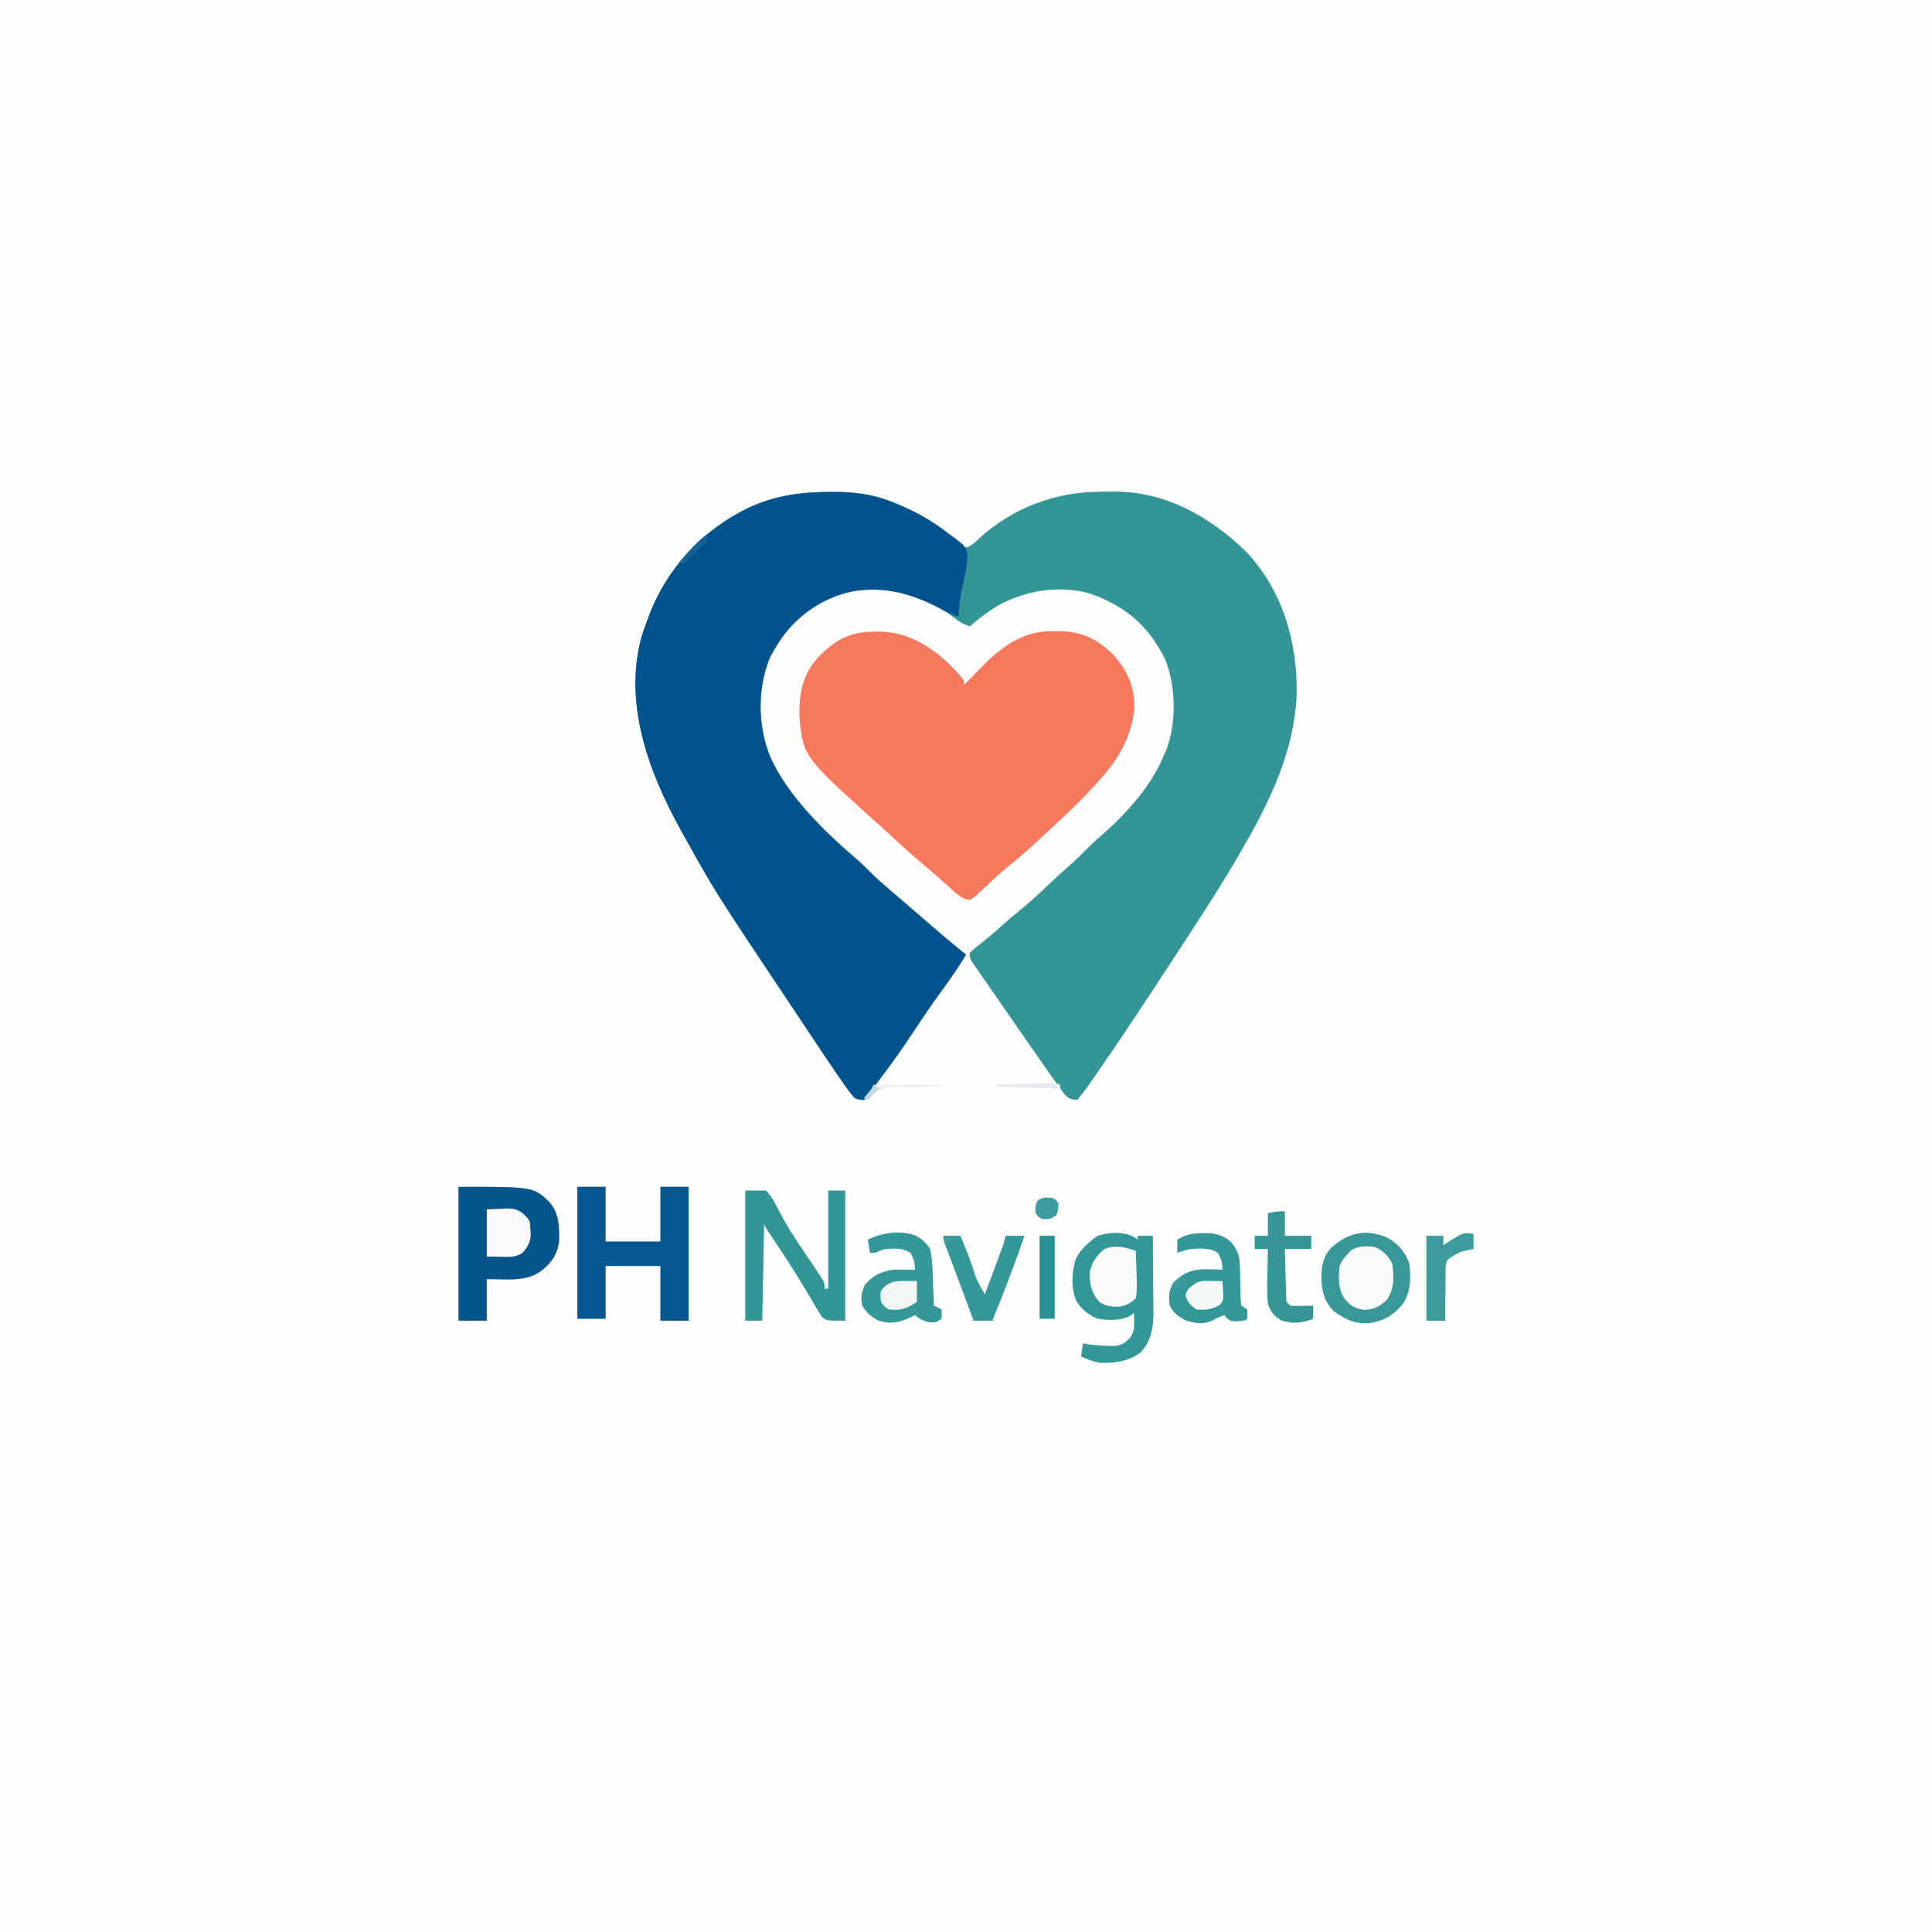
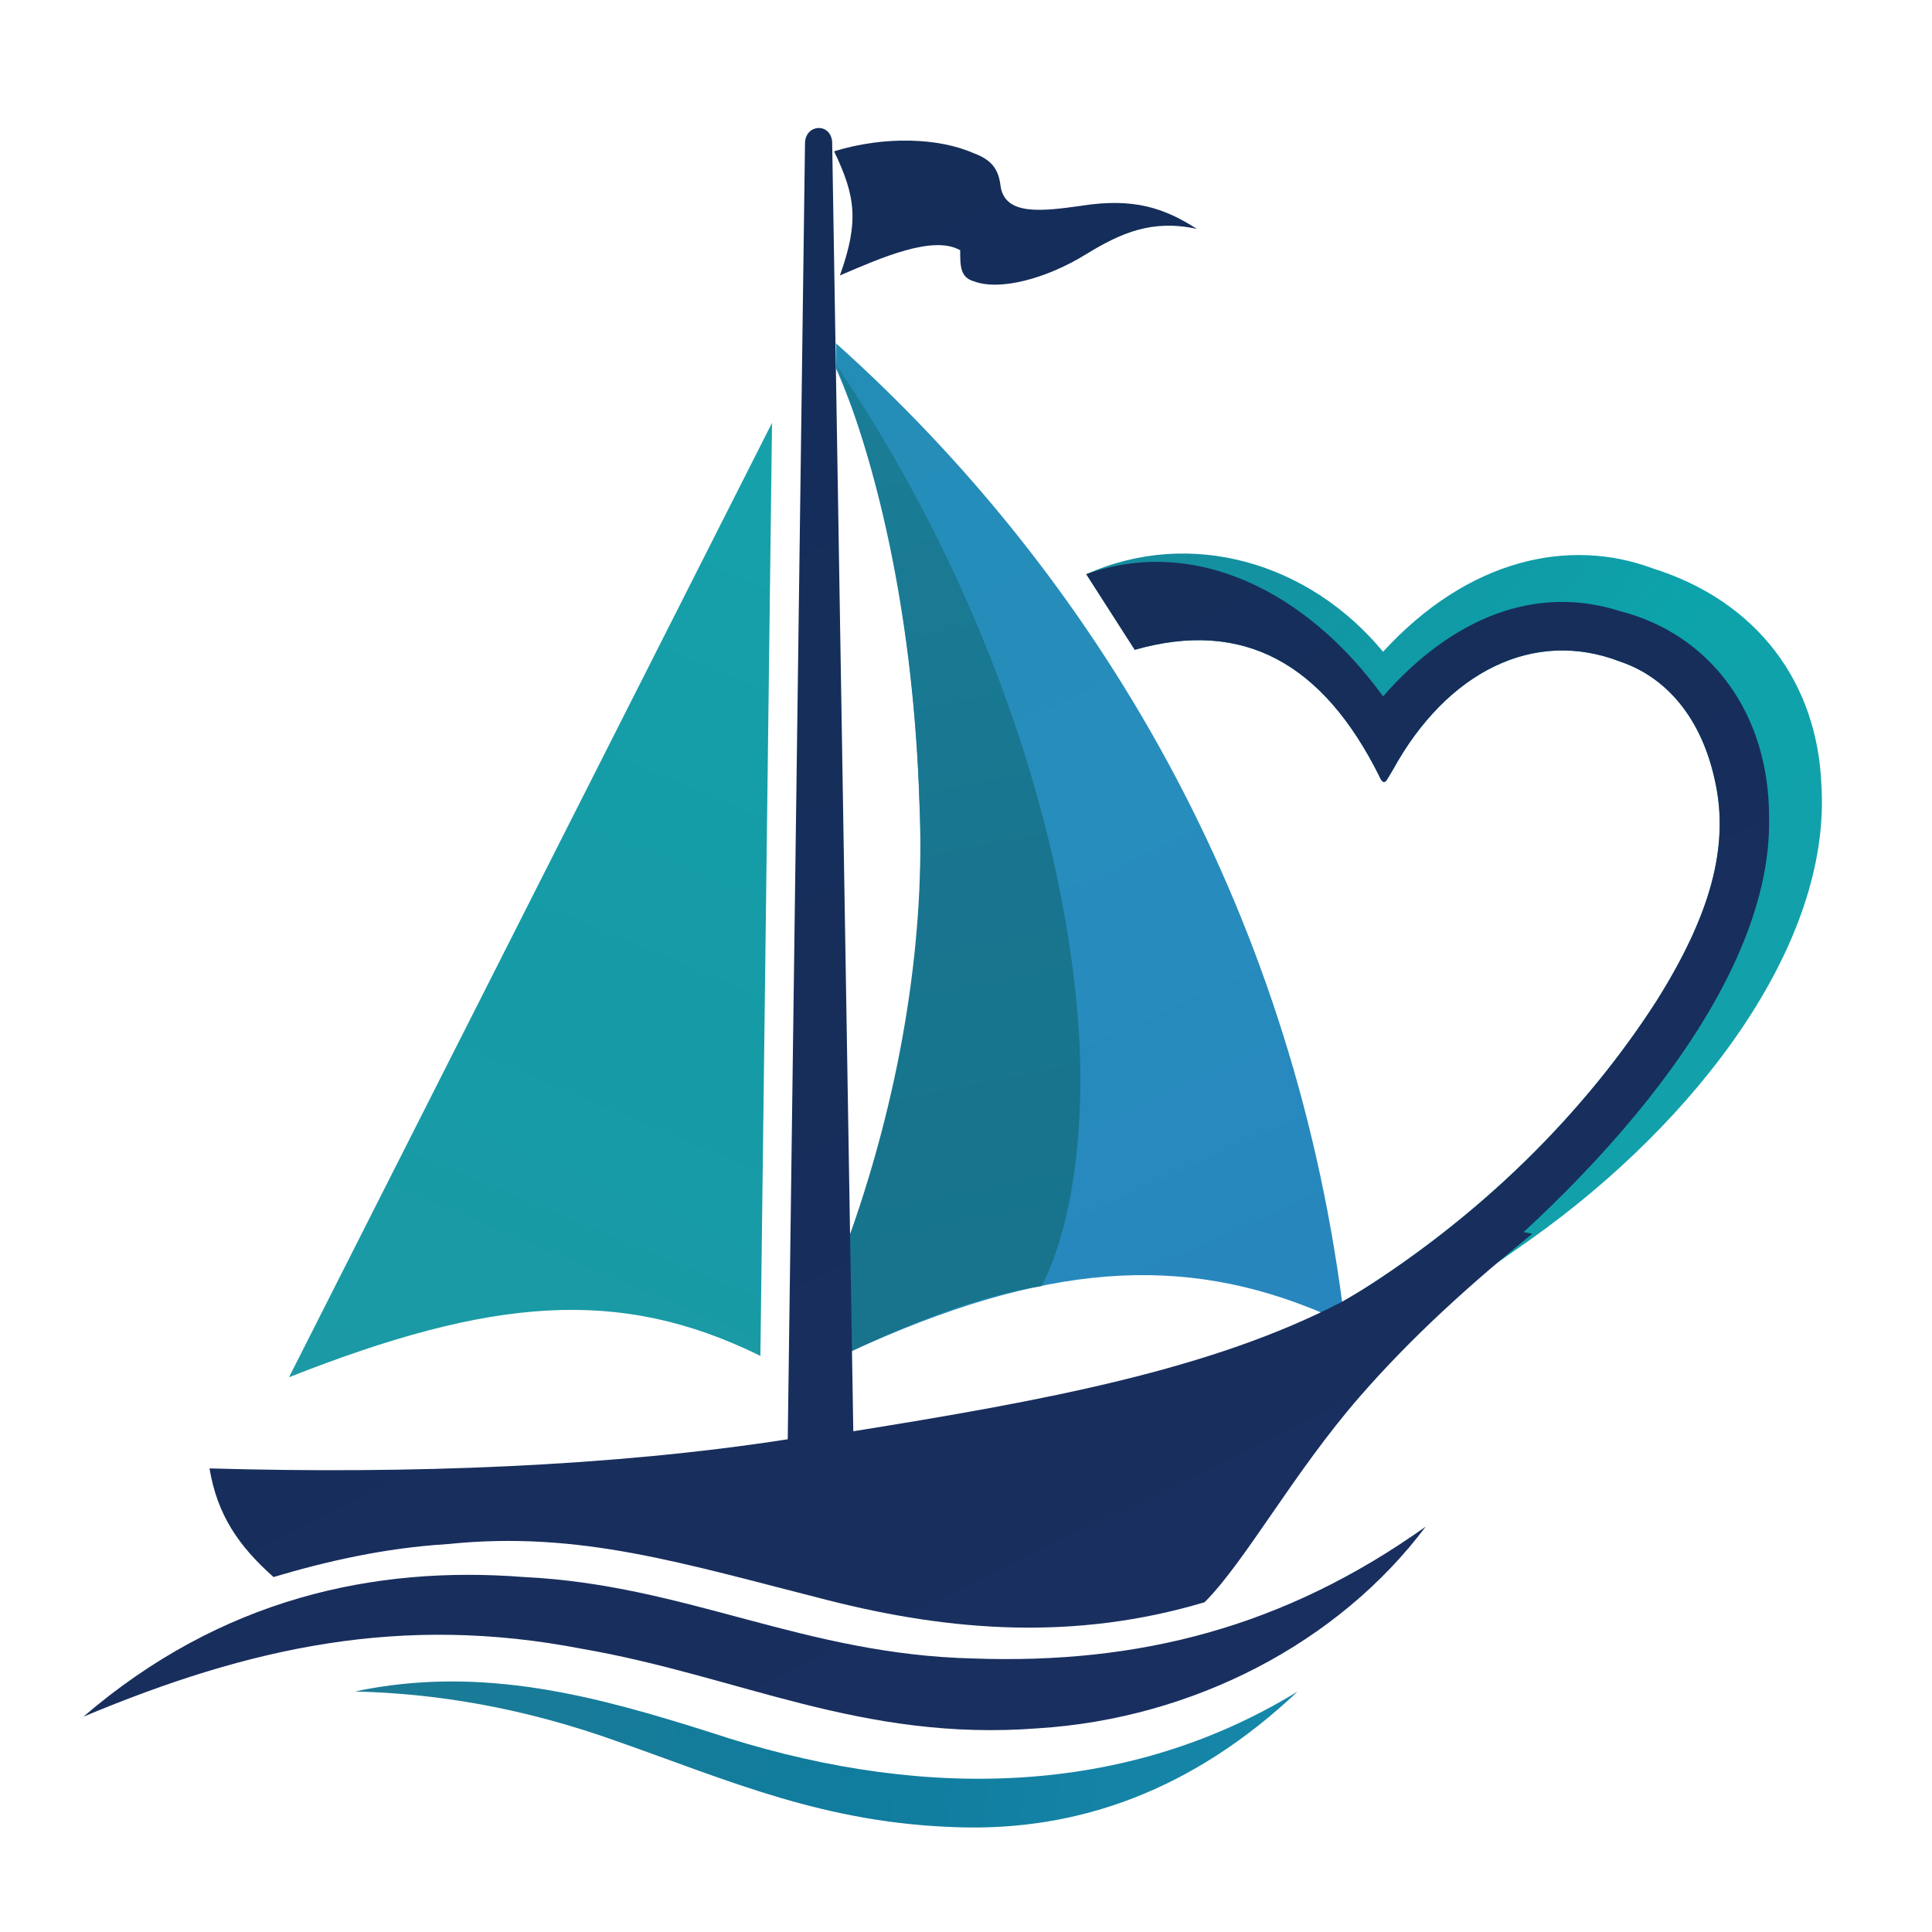
- <svg xmlns="http://www.w3.org/2000/svg" version="1.1" width="1024" height="1024">
-   <path d="M0 0 C337.92 0 675.84 0 1024 0 C1024 337.92 1024 675.84 1024 1024 C686.08 1024 348.16 1024 0 1024 C0 686.08 0 348.16 0 0 Z " fill="#FDFDFD" transform="translate(0,0)" />
-   <path d="M0 0 C1.633 -0.014 1.633 -0.014 3.298 -0.029 C13.563 0.013 23.366 1.17 32.938 5 C33.612 5.263 34.286 5.526 34.981 5.797 C48.34 11.109 59.903 17.95 70.184 28.098 C71.866 29.45 71.866 29.45 73.926 29.148 C76.372 28.056 77.786 26.703 79.688 24.812 C97.481 8.487 120.401 -0.126 144.319 -0.121 C146.538 -0.125 148.754 -0.161 150.973 -0.199 C178.517 -0.415 201.816 12.854 221.242 31.457 C240.598 51.784 248.775 79.768 248.188 107.312 C247.025 136.711 234.417 163.187 219.938 188.25 C219.519 188.982 219.1 189.713 218.668 190.467 C210.271 205.113 201.167 219.316 191.965 233.465 C191.132 234.746 191.132 234.746 190.282 236.053 C184.275 245.281 178.229 254.484 172.171 263.679 C170.305 266.511 168.442 269.345 166.578 272.18 C159.871 282.368 153.091 292.497 146.136 302.519 C144.082 305.486 142.041 308.462 140 311.438 C137.441 315.164 134.798 318.749 131.938 322.25 C128.673 321.978 127.298 321.658 125.094 319.16 C122.577 315.764 120.115 312.336 117.688 308.875 C117.175 308.147 116.663 307.419 116.135 306.668 C106.531 292.998 96.996 279.279 87.547 265.501 C84.484 261.037 81.393 256.594 78.277 252.168 C74.938 247.387 74.938 247.387 74.938 244.25 C76.992 242.305 76.992 242.305 79.812 240.125 C83.635 237.104 87.345 234.042 90.938 230.75 C94.227 227.749 97.581 224.9 101.062 222.125 C106.666 217.598 111.887 212.706 117.104 207.742 C120.384 204.624 123.693 201.566 127.113 198.602 C130.188 195.934 133.096 193.168 135.938 190.25 C138.806 187.342 141.68 184.557 144.812 181.938 C157.843 170.686 171.573 155.408 177.938 139.25 C178.52 137.954 178.52 137.954 179.113 136.633 C184.617 122.373 184.191 102.816 178.492 88.66 C169.553 70.844 157.744 60.723 139 53.938 C122.881 49.286 105.892 51.97 91.125 59.5 C85.251 62.852 80.036 66.819 74.938 71.25 C71.653 70.054 69.166 68.81 66.5 66.562 C51.655 55.171 33.472 50.115 14.938 52.25 C-0.347 54.959 -14.867 63.507 -24.137 76.059 C-25.875 78.745 -27.498 81.459 -29.062 84.25 C-29.64 85.24 -30.218 86.23 -30.812 87.25 C-37.741 103.879 -37.596 123.786 -30.828 140.434 C-21.387 161.562 -1.359 180.729 16.109 195.641 C17.967 197.276 19.704 198.985 21.438 200.75 C25.1 204.462 28.976 207.861 32.938 211.25 C33.969 212.134 35 213.018 36.031 213.902 C37.788 215.408 39.546 216.914 41.304 218.418 C45.123 221.686 48.924 224.973 52.714 228.274 C59.359 234.058 66.073 239.727 72.938 245.25 C68.92 251.882 64.58 258.188 60 264.438 C54.745 271.616 49.769 278.947 44.875 286.375 C39.313 294.809 33.557 303.007 27.391 311.008 C25.74 313.152 24.241 315.295 22.734 317.555 C20.938 320.25 20.938 320.25 18.938 322.25 C16.562 322.188 16.562 322.188 13.938 321.25 C10.545 317.39 7.705 313.114 4.812 308.875 C4.178 307.953 4.178 307.953 3.531 307.012 C-0.471 301.17 -4.39 295.271 -8.314 289.376 C-11.125 285.154 -13.943 280.936 -16.762 276.719 C-60.396 211.399 -60.396 211.399 -77.062 181.25 C-77.51 180.448 -77.957 179.645 -78.417 178.818 C-95.296 148.373 -108.72 111.771 -99 76.688 C-98.128 73.828 -97.135 71.04 -96.062 68.25 C-95.811 67.562 -95.559 66.875 -95.3 66.167 C-85.713 40.427 -66.739 20.149 -42.062 8.25 C-28.116 1.927 -15.237 0.109 0 0 Z " fill="#339596" transform="translate(439.0625,260.75)" />
-   <path d="M0 0 C1.633 -0.014 1.633 -0.014 3.298 -0.029 C13.563 0.013 23.366 1.17 32.938 5 C33.612 5.263 34.286 5.526 34.981 5.797 C45.622 10.028 54.914 15.173 63.938 22.25 C64.824 22.878 65.711 23.506 66.625 24.152 C72.507 28.646 72.507 28.646 73.598 32.707 C73.816 39.197 72.142 45.506 70.672 51.789 C69.654 56.585 69.227 61.363 68.938 66.25 C65.314 64.901 61.939 63.236 58.522 61.432 C41.973 52.784 24.717 48.711 6.438 54.312 C-9.13 59.589 -21.088 70.021 -29.062 84.25 C-29.64 85.24 -30.218 86.23 -30.812 87.25 C-37.741 103.879 -37.596 123.786 -30.828 140.434 C-21.387 161.562 -1.359 180.729 16.109 195.641 C17.967 197.276 19.704 198.985 21.438 200.75 C25.1 204.462 28.976 207.861 32.938 211.25 C33.969 212.134 35 213.018 36.031 213.902 C37.788 215.408 39.546 216.914 41.304 218.418 C45.123 221.686 48.924 224.973 52.714 228.274 C59.359 234.058 66.073 239.727 72.938 245.25 C68.92 251.882 64.58 258.188 60 264.438 C54.745 271.616 49.769 278.947 44.875 286.375 C39.313 294.809 33.557 303.007 27.391 311.008 C25.74 313.152 24.241 315.295 22.734 317.555 C20.938 320.25 20.938 320.25 18.938 322.25 C16.562 322.188 16.562 322.188 13.938 321.25 C10.545 317.39 7.705 313.114 4.812 308.875 C4.178 307.953 4.178 307.953 3.531 307.012 C-0.471 301.17 -4.39 295.271 -8.314 289.376 C-11.125 285.154 -13.943 280.936 -16.762 276.719 C-60.396 211.399 -60.396 211.399 -77.062 181.25 C-77.51 180.448 -77.957 179.645 -78.417 178.818 C-95.296 148.373 -108.72 111.771 -99 76.688 C-98.128 73.828 -97.135 71.04 -96.062 68.25 C-95.811 67.562 -95.559 66.875 -95.3 66.167 C-85.713 40.427 -66.739 20.149 -42.062 8.25 C-28.116 1.927 -15.237 0.109 0 0 Z " fill="#01538D" transform="translate(439.0625,260.75)" />
-   <path d="M0 0 C0.726 -0.012 1.451 -0.024 2.199 -0.037 C17.291 -0.077 29.523 7.307 40.129 17.441 C47.75 25.426 47.75 25.426 47.75 28.188 C50.348 25.613 52.903 23.024 55.406 20.355 C65.179 10.023 76.847 0.563 91.652 -0.246 C93.331 -0.269 95.009 -0.27 96.688 -0.25 C97.566 -0.242 98.445 -0.235 99.351 -0.227 C110.648 0.06 118.66 4.185 126.66 12.07 C134.142 20.172 138.321 29.587 137.996 40.715 C136.581 54.935 130.07 66.634 120.75 77.188 C119.898 78.161 119.046 79.134 118.168 80.137 C110.53 88.701 102.217 96.517 93.792 104.298 C91.907 106.042 90.032 107.796 88.16 109.555 C82.478 114.876 76.666 119.948 70.59 124.82 C66.646 128.108 62.901 131.595 59.164 135.115 C53.059 140.848 53.059 140.848 50.75 142.188 C47.65 141.744 45.882 140.733 43.57 138.668 C42.978 138.146 42.387 137.625 41.777 137.088 C41.149 136.522 40.522 135.957 39.875 135.375 C38.527 134.182 37.178 132.989 35.828 131.797 C35.147 131.192 34.466 130.586 33.764 129.963 C31.32 127.808 28.841 125.698 26.356 123.592 C20.005 118.208 13.841 112.652 7.754 106.973 C5.188 104.581 2.571 102.254 -0.062 99.938 C-37.622 66.116 -37.622 66.116 -39.586 44.488 C-39.706 32.269 -37.81 22.469 -29.25 13.188 C-20.385 4.223 -12.628 0.011 0 0 Z " fill="#F6795E" transform="translate(463.25,334.8125)" />
-   <path d="M0 0 C39.909 0 39.909 0 48.5 8.438 C53.362 14.303 53.502 21.219 53.371 28.52 C52.622 35.543 49.537 40.046 44.125 44.438 C37.865 49.034 31.014 49.28 23.562 49.125 C20.737 49.084 17.911 49.042 15 49 C15 56.26 15 63.52 15 71 C10.05 71 5.1 71 0 71 C0 47.57 0 24.14 0 0 Z " fill="#07558D" transform="translate(243,629)" />
-   <path d="M0 0 C4.95 0 9.9 0 15 0 C15 9.57 15 19.14 15 29 C24.57 29 34.14 29 44 29 C44 19.43 44 9.86 44 0 C48.95 0 53.9 0 59 0 C59 23.43 59 46.86 59 71 C54.05 71 49.1 71 44 71 C44 61.43 44 51.86 44 42 C34.43 42 24.86 42 15 42 C15 51.24 15 60.48 15 70 C10.05 70 5.1 70 0 70 C0 46.9 0 23.8 0 0 Z " fill="#075790" transform="translate(306,629)" />
-   <path d="M0 0 C1.114 0.743 1.114 0.743 2.25 1.5 C2.25 0.84 2.25 0.18 2.25 -0.5 C4.89 -0.5 7.53 -0.5 10.25 -0.5 C10.326 6.332 10.379 13.163 10.415 19.996 C10.43 22.318 10.45 24.64 10.476 26.961 C10.513 30.308 10.53 33.654 10.543 37 C10.558 38.031 10.574 39.061 10.59 40.123 C10.592 47.967 9.48 55.114 3.945 61.18 C-2.079 65.871 -9.71 67.107 -17.156 66.84 C-21.038 66.331 -24.19 65.112 -27.75 63.5 C-27.42 61.19 -27.09 58.88 -26.75 56.5 C-25.483 56.738 -25.483 56.738 -24.191 56.98 C-20.657 57.514 -17.261 57.739 -13.688 57.812 C-12.5 57.85 -11.313 57.887 -10.09 57.926 C-6.086 57.415 -4.554 56.354 -1.75 53.5 C0.23 50.536 0.479 48.277 0.375 44.75 C0.357 43.951 0.339 43.152 0.32 42.328 C0.297 41.725 0.274 41.122 0.25 40.5 C-0.472 40.995 -1.194 41.49 -1.938 42 C-7.2 44.581 -13.074 44.322 -18.75 43.5 C-23.737 41.532 -27.507 38.526 -30.312 33.938 C-33.099 27.278 -32.813 18.954 -30.688 12.125 C-28.234 6.652 -23.835 3.003 -19.062 -0.438 C-13.063 -2.362 -5.783 -2.892 0 0 Z " fill="#349797" transform="translate(600.75,655.5)" />
-   <path d="M0 0 C3.63 0 7.26 0 11 0 C13.599 2.877 14.863 4.797 16.5 8.188 C17.476 10.007 18.461 11.822 19.453 13.633 C19.996 14.637 20.54 15.642 21.1 16.677 C25.206 23.858 29.95 30.657 34.566 37.518 C35.805 39.364 37.036 41.215 38.266 43.066 C38.985 44.138 39.705 45.21 40.446 46.315 C42 49 42 49 42 52 C42.66 52 43.32 52 44 52 C44 34.84 44 17.68 44 0 C46.97 0 49.94 0 53 0 C53 22.77 53 45.54 53 69 C43 69 43 69 40.599 67.063 C40.067 66.17 39.536 65.276 38.988 64.355 C38.375 63.367 37.762 62.379 37.131 61.361 C36.231 59.79 36.231 59.79 35.312 58.188 C34.701 57.183 34.089 56.178 33.459 55.143 C32.226 53.114 31.007 51.077 29.802 49.032 C25.33 41.507 20.515 34.196 15.625 26.938 C11.133 20.265 11.133 20.265 10 18 C9.67 34.83 9.34 51.66 9 69 C6.03 69 3.06 69 0 69 C0 46.23 0 23.46 0 0 Z " fill="#329697" transform="translate(395,631)" />
-   <path d="M0 0 C5.847 3.36 9.363 7.4 11.5 13.875 C12.384 21.582 12.351 28.444 7.98 35.043 C3.228 40.924 -2.448 44.215 -9.953 45.195 C-16.094 45.478 -20.363 44.185 -25.5 40.875 C-26.407 40.297 -27.315 39.72 -28.25 39.125 C-33.711 33.664 -34.955 28.48 -35.125 20.938 C-35.067 14.992 -34.299 10.39 -30.449 5.715 C-21.588 -2.649 -11.421 -5.218 0 0 Z " fill="#389898" transform="translate(735.5,656.125)" />
-   <path d="M0 0 C3.35 2.027 5.129 3.688 7.324 6.98 C8.17 10.926 8.489 14.791 8.641 18.816 C8.683 19.88 8.724 20.943 8.768 22.039 C8.807 23.133 8.846 24.228 8.887 25.355 C8.93 26.473 8.973 27.591 9.018 28.742 C9.123 31.488 9.225 34.234 9.324 36.98 C10.644 37.64 11.964 38.3 13.324 38.98 C13.512 41.355 13.512 41.355 13.324 43.98 C10.324 45.98 10.324 45.98 6.887 45.793 C3.487 45.018 1.847 44.301 -0.676 41.98 C-1.244 42.269 -1.813 42.558 -2.398 42.855 C-8.829 45.947 -13.279 47.035 -20.301 44.855 C-24.261 42.655 -26.278 40.832 -28.676 36.98 C-29.66 32.656 -29.024 29.705 -27.113 25.73 C-23.092 21.194 -18.716 18.881 -12.676 17.98 C-10.573 17.914 -8.467 17.895 -6.363 17.918 C-4.76 17.932 -4.76 17.932 -3.125 17.945 C-2.317 17.957 -1.509 17.969 -0.676 17.98 C-1.007 13.249 -1.007 13.249 -3.051 9.105 C-7.161 6.26 -11.892 6.618 -16.676 6.98 C-19.461 7.893 -19.461 7.893 -21.676 8.98 C-22.666 8.98 -23.656 8.98 -24.676 8.98 C-25.006 6.67 -25.336 4.36 -25.676 1.98 C-17.926 -1.815 -8.22 -3.132 0 0 Z " fill="#369798" transform="translate(485.6758,655.0195)" />
-   <path d="M0 0 C1.268 -0.008 2.537 -0.015 3.844 -0.023 C8.411 0.474 11.698 1.77 15.145 4.84 C19.046 9.759 19.604 13.002 19.711 19.164 C19.739 20.27 19.768 21.376 19.797 22.516 C19.849 24.846 19.893 27.177 19.93 29.508 C19.961 30.611 19.992 31.715 20.023 32.852 C20.053 34.369 20.053 34.369 20.083 35.917 C20.221 36.728 20.358 37.539 20.5 38.375 C21.49 39.035 22.48 39.695 23.5 40.375 C23.75 42.938 23.75 42.938 23.5 45.375 C22.5 46.375 22.5 46.375 18.625 46.625 C14.797 46.598 14.797 46.598 12.5 44.875 C12.17 44.38 11.84 43.885 11.5 43.375 C7.991 44.726 7.991 44.726 4.688 46.5 C-0.152 48.436 -4.476 47.716 -9.25 46.125 C-12.983 44.115 -15.589 42.198 -17.5 38.375 C-18.176 33.549 -18.052 30.289 -15.5 26.062 C-10.409 21.014 -5.815 19.198 1.417 19.107 C4.449 19.133 7.47 19.233 10.5 19.375 C10.115 14.647 10.115 14.647 8.125 10.5 C3.773 7.487 -1.443 8.047 -6.5 8.375 C-8.945 8.872 -11.136 9.553 -13.5 10.375 C-13.5 8.065 -13.5 5.755 -13.5 3.375 C-8.829 0.65 -5.388 -0.033 0 0 Z " fill="#369798" transform="translate(637.5,653.625)" />
-   <path d="M0 0 C4.544 2.231 6.778 4.505 9 9 C9.838 15.561 10.082 22.511 6 28 C2.294 31.428 -0.293 32.874 -5.375 33.25 C-10.552 32.893 -12.823 31.307 -16.25 27.5 C-19.962 22.197 -19.596 16.245 -19 10 C-17.312 6.5 -17.312 6.5 -15 4 C-13.948 2.824 -13.948 2.824 -12.875 1.625 C-8.612 -0.784 -4.785 -0.759 0 0 Z " fill="#F9FBFB" transform="translate(729,661)" />
-   <path d="M0 0 C2.97 0 5.94 0 9 0 C12.005 6.946 14.717 13.866 16.91 21.113 C18.257 24.681 20.045 27.727 22 31 C23.409 27.229 24.814 23.457 26.218 19.684 C26.695 18.402 27.173 17.119 27.652 15.837 C28.342 13.991 29.028 12.144 29.715 10.297 C30.335 8.632 30.335 8.632 30.969 6.933 C32.102 3.854 32.102 3.854 33 0 C36.3 0 39.6 0 43 0 C37.803 15.184 31.965 30.103 26 45 C22.7 45 19.4 45 16 45 C15.728 44.266 15.457 43.532 15.177 42.775 C13.91 39.35 12.643 35.925 11.375 32.5 C10.921 31.272 10.467 30.043 9.999 28.778 C8.015 23.417 6.029 18.058 4 12.715 C3.58 11.607 3.58 11.607 3.151 10.477 C2.424 8.565 1.692 6.656 0.961 4.746 C0 2 0 2 0 0 Z " fill="#349798" transform="translate(500,655)" />
-   <path d="M0 0 C0 4.29 0 8.58 0 13 C4.62 13 9.24 13 14 13 C14 15.31 14 17.62 14 20 C9.38 20 4.76 20 0 20 C0.097 23.951 0.2 27.902 0.317 31.853 C0.375 33.859 0.422 35.865 0.469 37.871 C0.507 39.128 0.546 40.385 0.586 41.68 C0.633 43.424 0.633 43.424 0.681 45.203 C0.722 48.137 0.722 48.137 3 50 C5.899 50.243 5.899 50.243 9.125 50.125 C10.769 50.098 10.769 50.098 12.445 50.07 C13.288 50.047 14.131 50.024 15 50 C15 52.31 15 54.62 15 57 C9.051 59.322 4.479 59.714 -1.688 57.938 C-5.72 55.579 -7.573 53.375 -9 49 C-9.481 44.015 -9.378 39.062 -9.25 34.062 C-9.23 32.697 -9.212 31.332 -9.195 29.967 C-9.148 26.644 -9.083 23.322 -9 20 C-11.31 20 -13.62 20 -16 20 C-16 17.69 -16 15.38 -16 13 C-13.69 13 -11.38 13 -9 13 C-9 9.04 -9 5.08 -9 1 C-4 0 -4 0 0 0 Z " fill="#369696" transform="translate(681,642)" />
-   <path d="M0 0 C0.174 4.083 0.281 8.165 0.375 12.25 C0.45 13.988 0.45 13.988 0.527 15.762 C0.583 18.943 0.558 21.866 0 25 C-2.862 27.915 -4.641 28.7 -8.562 29.566 C-12.789 29.56 -16.043 29.493 -19.5 26.875 C-23.626 22.13 -24.528 17.469 -24.383 11.312 C-23.528 6.148 -20.569 2.357 -16.688 -1 C-10.642 -3.249 -5.857 -2.091 0 0 Z " fill="#F9FBFB" transform="translate(602,663)" />
-   <path d="M0 0 C0 2.64 0 5.28 0 8 C-1.888 8.391 -3.776 8.781 -5.664 9.172 C-8.987 10.35 -11.275 11.739 -14 14 C-14.916 17.462 -14.916 17.462 -14.805 21.391 C-14.825 22.448 -14.825 22.448 -14.846 23.526 C-14.883 25.768 -14.88 28.008 -14.875 30.25 C-14.893 31.773 -14.914 33.297 -14.938 34.82 C-14.989 38.547 -15.004 42.273 -15 46 C-18.3 46 -21.6 46 -25 46 C-25 31.15 -25 16.3 -25 1 C-22.03 1 -19.06 1 -16 1 C-16 2.65 -16 4.3 -16 6 C-15.348 5.567 -14.695 5.134 -14.023 4.688 C-5.343 -0.844 -5.343 -0.844 0 0 Z " fill="#3C9C9C" transform="translate(781,654)" />
-   <path d="M0 0 C2.516 -0.103 5.032 -0.206 7.625 -0.312 C8.796 -0.381 8.796 -0.381 9.991 -0.45 C13.965 -0.529 16.336 -0.147 19.469 2.406 C22.819 5.84 22.819 5.84 23 9 C23.103 10.279 23.206 11.557 23.312 12.875 C23.256 17.209 21.841 19.685 19 23 C15.351 25.547 11.52 25.229 7.25 25.125 C4.857 25.084 2.465 25.043 0 25 C0 16.75 0 8.5 0 0 Z " fill="#F9FAFB" transform="translate(258,641)" />
-   <path d="M0 0 C2.64 0 5.28 0 8 0 C8 14.52 8 29.04 8 44 C5.36 44 2.72 44 0 44 C0 29.48 0 14.96 0 0 Z " fill="#2B9294" transform="translate(551,655)" />
-   <path d="M0 0 C1.63 0.014 1.63 0.014 3.293 0.027 C4.124 0.039 4.956 0.051 5.812 0.062 C5.812 3.692 5.812 7.322 5.812 11.062 C0.496 14.607 -2.773 15.904 -9.188 15.062 C-11.688 13.438 -11.688 13.438 -13.188 11.062 C-13.688 8.062 -13.688 8.062 -13.188 5.062 C-9.392 0.22 -5.894 -0.063 0 0 Z " fill="#F0F6F6" transform="translate(480.1875,678.9375)" />
-   <path d="M0 0 C1.096 0.009 2.191 0.018 3.32 0.027 C4.163 0.039 5.006 0.051 5.875 0.062 C5.983 1.832 6.061 3.603 6.125 5.375 C6.171 6.361 6.218 7.347 6.266 8.363 C5.875 11.062 5.875 11.062 4.047 12.855 C-0.082 15.15 -3.451 15.546 -8.125 15.062 C-11.228 12.752 -12.826 11.289 -13.75 7.5 C-12.864 4.046 -11.03 2.999 -8.125 1.062 C-5.36 -0.32 -3.079 -0.033 0 0 Z " fill="#F5F9F9" transform="translate(642.125,678.9375)" />
-   <path d="M0 0 C1.938 1.125 1.938 1.125 3 3 C2.875 6.062 2.875 6.062 2 9 C-1.233 11.155 -2.252 11.469 -6 11 C-7.812 9.812 -7.812 9.812 -9 8 C-9.428 5.145 -9.407 3.655 -7.875 1.188 C-5.128 -0.552 -3.182 -0.398 0 0 Z " fill="#3C9B9D" transform="translate(558,635)" />
-   <path d="M0 0 C11.88 0 23.76 0 36 0 C36 0.33 36 0.66 36 1 C35.032 0.999 34.064 0.998 33.066 0.997 C29.454 1 25.842 1.043 22.23 1.098 C20.671 1.116 19.111 1.123 17.552 1.12 C8.753 0.804 8.753 0.804 0.606 3.394 C-1.255 5.144 -1.255 5.144 -3 8 C-3.66 7.67 -4.32 7.34 -5 7 C-4.361 6.216 -3.721 5.433 -3.062 4.625 C-1.019 2.205 -1.019 2.205 0 0 Z " fill="#ECEFF0" transform="translate(463,575)" />
-   <path d="M0 0 C0 0.66 0 1.32 0 2 C-11.22 1.67 -22.44 1.34 -34 1 C-34 0.67 -34 0.34 -34 0 C-29.48 -0.167 -24.959 -0.328 -20.438 -0.482 C-18.9 -0.536 -17.361 -0.591 -15.823 -0.648 C-13.614 -0.73 -11.405 -0.805 -9.195 -0.879 C-8.506 -0.906 -7.816 -0.933 -7.105 -0.961 C-2.228 -1.114 -2.228 -1.114 0 0 Z " fill="#E5ECEE" transform="translate(562,575)" />
-   <path d="M0 0 C0 3 0 3 -1.193 4.534 C-1.738 5.063 -2.283 5.592 -2.844 6.137 C-3.724 7.002 -3.724 7.002 -4.621 7.885 C-5.241 8.48 -5.861 9.075 -6.5 9.688 C-7.12 10.294 -7.74 10.901 -8.379 11.525 C-9.913 13.024 -11.455 14.513 -13 16 C-13.66 15.67 -14.32 15.34 -15 15 C-13.442 13.246 -11.879 11.497 -10.312 9.75 C-9.442 8.775 -8.572 7.801 -7.676 6.797 C-5.252 4.263 -2.791 2.112 0 0 Z " fill="#176195" transform="translate(375,283)" />
-   <path d="M0 0 C2.97 0 5.94 0 9 0 C7.02 0.99 7.02 0.99 5 2 C3.649 2.976 2.311 3.97 1 5 C0.67 3.35 0.34 1.7 0 0 Z " fill="#419E9E" transform="translate(500,655)" />
-   <path d="M0 0 C0 3 0 3 -1.875 5.188 C-4 7 -4 7 -6 7 C-4.607 3.633 -3.021 2.014 0 0 Z " fill="#3B9D9F" transform="translate(627,676)" />
-   <path d="M0 0 C0.99 0.66 1.98 1.32 3 2 C1.02 3.98 -0.96 5.96 -3 8 C-3.66 7.67 -4.32 7.34 -5 7 C-4.361 6.216 -3.721 5.433 -3.062 4.625 C-1.019 2.205 -1.019 2.205 0 0 Z " fill="#C4D9E1" transform="translate(463,575)" />
+ <svg xmlns="http://www.w3.org/2000/svg" width="996" height="996" viewBox="0 0 996 996" role="img" aria-labelledby="logo-title logo-description">
+   <defs>
+     <linearGradient id="navy-gradient" gradientUnits="userSpaceOnUse" x1="270" y1="90" x2="650" y2="875">
+       <stop offset="0" stop-color="#142d59" />
+       <stop offset="0.55" stop-color="#172e5b" />
+       <stop offset="1" stop-color="#192f60" />
+     </linearGradient>
+     <linearGradient id="left-sail-gradient" gradientUnits="userSpaceOnUse" x1="385" y1="220" x2="180" y2="710">
+       <stop offset="0" stop-color="#16a1aa" />
+       <stop offset="0.55" stop-color="#159ba6" />
+       <stop offset="1" stop-color="#1b9aa5" />
+     </linearGradient>
+     <linearGradient id="main-sail-gradient" gradientUnits="userSpaceOnUse" x1="440" y1="185" x2="667" y2="685">
+       <stop offset="0" stop-color="#248db7" />
+       <stop offset="0.5" stop-color="#278dbd" />
+       <stop offset="1" stop-color="#2786bd" />
+     </linearGradient>
+     <linearGradient id="inner-sail-gradient" gradientUnits="userSpaceOnUse" x1="440" y1="205" x2="530" y2="660">
+       <stop offset="0" stop-color="#1a7d96" />
+       <stop offset="0.55" stop-color="#19758f" />
+       <stop offset="1" stop-color="#17748c" />
+     </linearGradient>
+     <linearGradient id="heart-gradient" gradientUnits="userSpaceOnUse" x1="590" y1="295" x2="917" y2="580">
+       <stop offset="0" stop-color="#158e9f" />
+       <stop offset="0.5" stop-color="#0da3ab" />
+       <stop offset="1" stop-color="#14a0aa" />
+     </linearGradient>
+     <linearGradient id="wave-gradient" gradientUnits="userSpaceOnUse" x1="205" y1="873" x2="645" y2="936">
+       <stop offset="0" stop-color="#1b7b96" />
+       <stop offset="0.55" stop-color="#107c9e" />
+       <stop offset="1" stop-color="#1687a9" />
+     </linearGradient>
+   </defs>
+   <g id="heart">
+     <path id="heart-teal-outline" fill="url(#heart-gradient)" d="M 560,296          C 614,272 675,290 713,336          C 757,288 809,277 852,293          C 906,310 937,352 939,405          C 944,487 875,578 789,639          L 745,670 L 691,672          C 764,628 818,572 854,516          C 881,473 892,437 884,402          C 877,370 859,349 835,341          C 791,324 746,346 718,397          L 715,402          Q 713,405 711,400          C 682,342 641,319 585,335 Z" />
+     <path id="heart-navy-outline" fill="url(#navy-gradient)" d="M 560,296          C 616,276 674,305 713,359          C 748,319 791,301 835,315          C 882,327 912,368 912,421          C 914,505 831,601 745,670          L 691,672          C 764,628 818,572 854,516          C 881,473 892,437 884,402          C 877,370 859,349 835,341          C 791,324 746,346 718,397          L 715,402          Q 713,405 711,400          C 682,342 641,319 585,335 Z" />
+   </g>
+   <g id="sails">
+     <path id="port-sail" fill="url(#left-sail-gradient)" d="M 398,218 L 392,699          C 319,663 253,669 149,710 Z" />
+     <path id="starboard-sail" fill="url(#main-sail-gradient)" d="M 431,177          C 565,297 665,466 692,672          L 682,677          C 609,646 538,651 438,697          L 438,637          C 468,559 477,483 474,413          C 471,318 453,240 431,190 Z" />
+     <path id="sail-shaded-panel" fill="url(#inner-sail-gradient)" d="M 431,188          C 501,291 548,417 556,529          C 560,588 551,636 537,663          C 505,668 472,681 438,697          L 438,637          C 466,558 477,480 474,414          C 471,322 454,245 431,188 Z" />
+   </g>
+   <g id="boat" fill="url(#navy-gradient)">
+     <path id="mast" d="M 415,74          C 415,64 428,63 429,73          L 440,744 L 406,750 Z" />
+     <path id="flag" d="M 430,78          C 456,70 484,71 502,79          C 513,83 515,89 516,97          C 519,111 537,109 558,106          C 584,102 600,107 617,118          C 594,113 578,120 560,131          C 539,144 515,150 502,145          C 495,143 495,137 495,129          C 481,121 454,133 433,142          C 443,114 441,101 430,78 Z" />
+     <path id="hull" d="M 108,757          C 211,760 316,756 406,742          L 439,738          C 539,722 625,706 692,671          C 713,659 735,645 756,630          L 790,636          C 758,662 728,689 701,720          C 667,759 642,805 621,826          C 554,846 490,841 427,825          C 352,806 299,789 231,796          C 198,798 168,805 141,813          C 123,797 112,781 108,757 Z" />
+   </g>
+   <g id="waves">
+     <path id="upper-navy-wave" fill="url(#navy-gradient)" d="M 43,885          C 114,824 193,807 270,813          C 354,817 414,853 502,855          C 587,858 662,839 735,787          C 690,847 615,886 535,891          C 444,898 381,864 300,850          C 207,832 129,849 43,885 Z" />
+     <path id="lower-teal-wave" fill="url(#wave-gradient)" d="M 183,872          C 249,858 309,875 366,893          C 468,927 576,929 669,872          C 615,923 556,944 494,942          C 425,940 376,918 319,898          C 269,880 224,873 183,872 Z" />
+   </g>
</svg>
